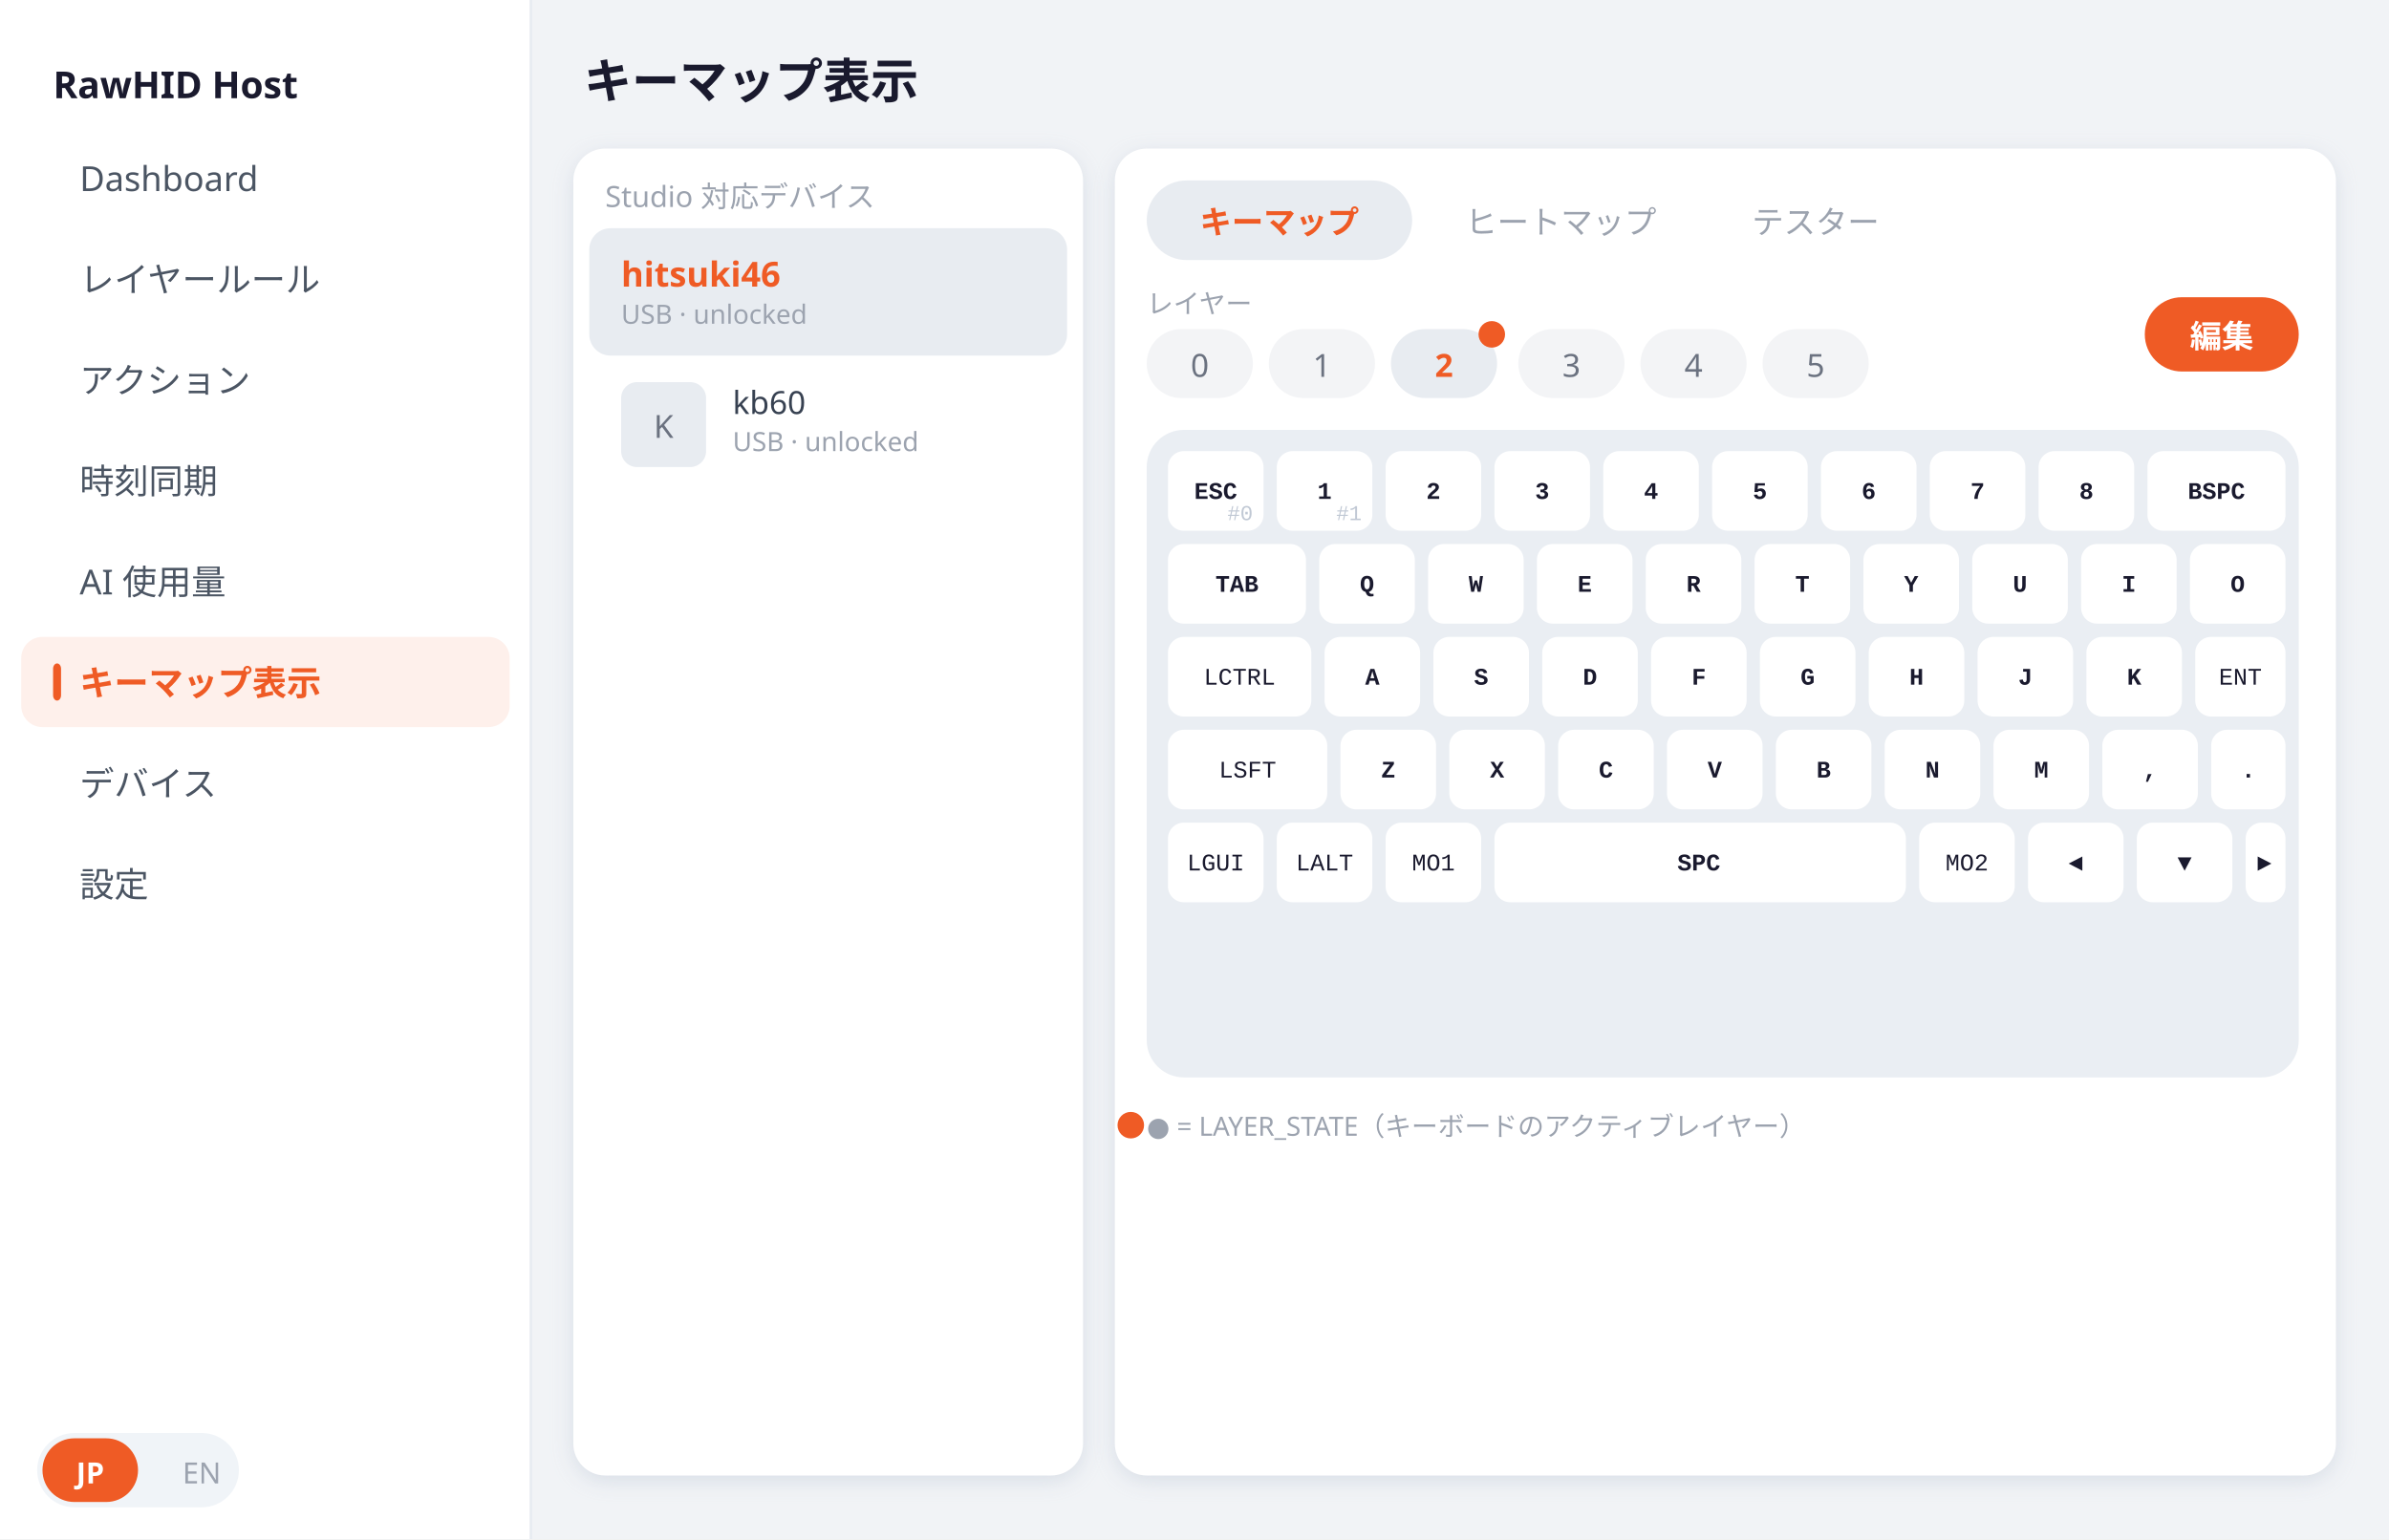
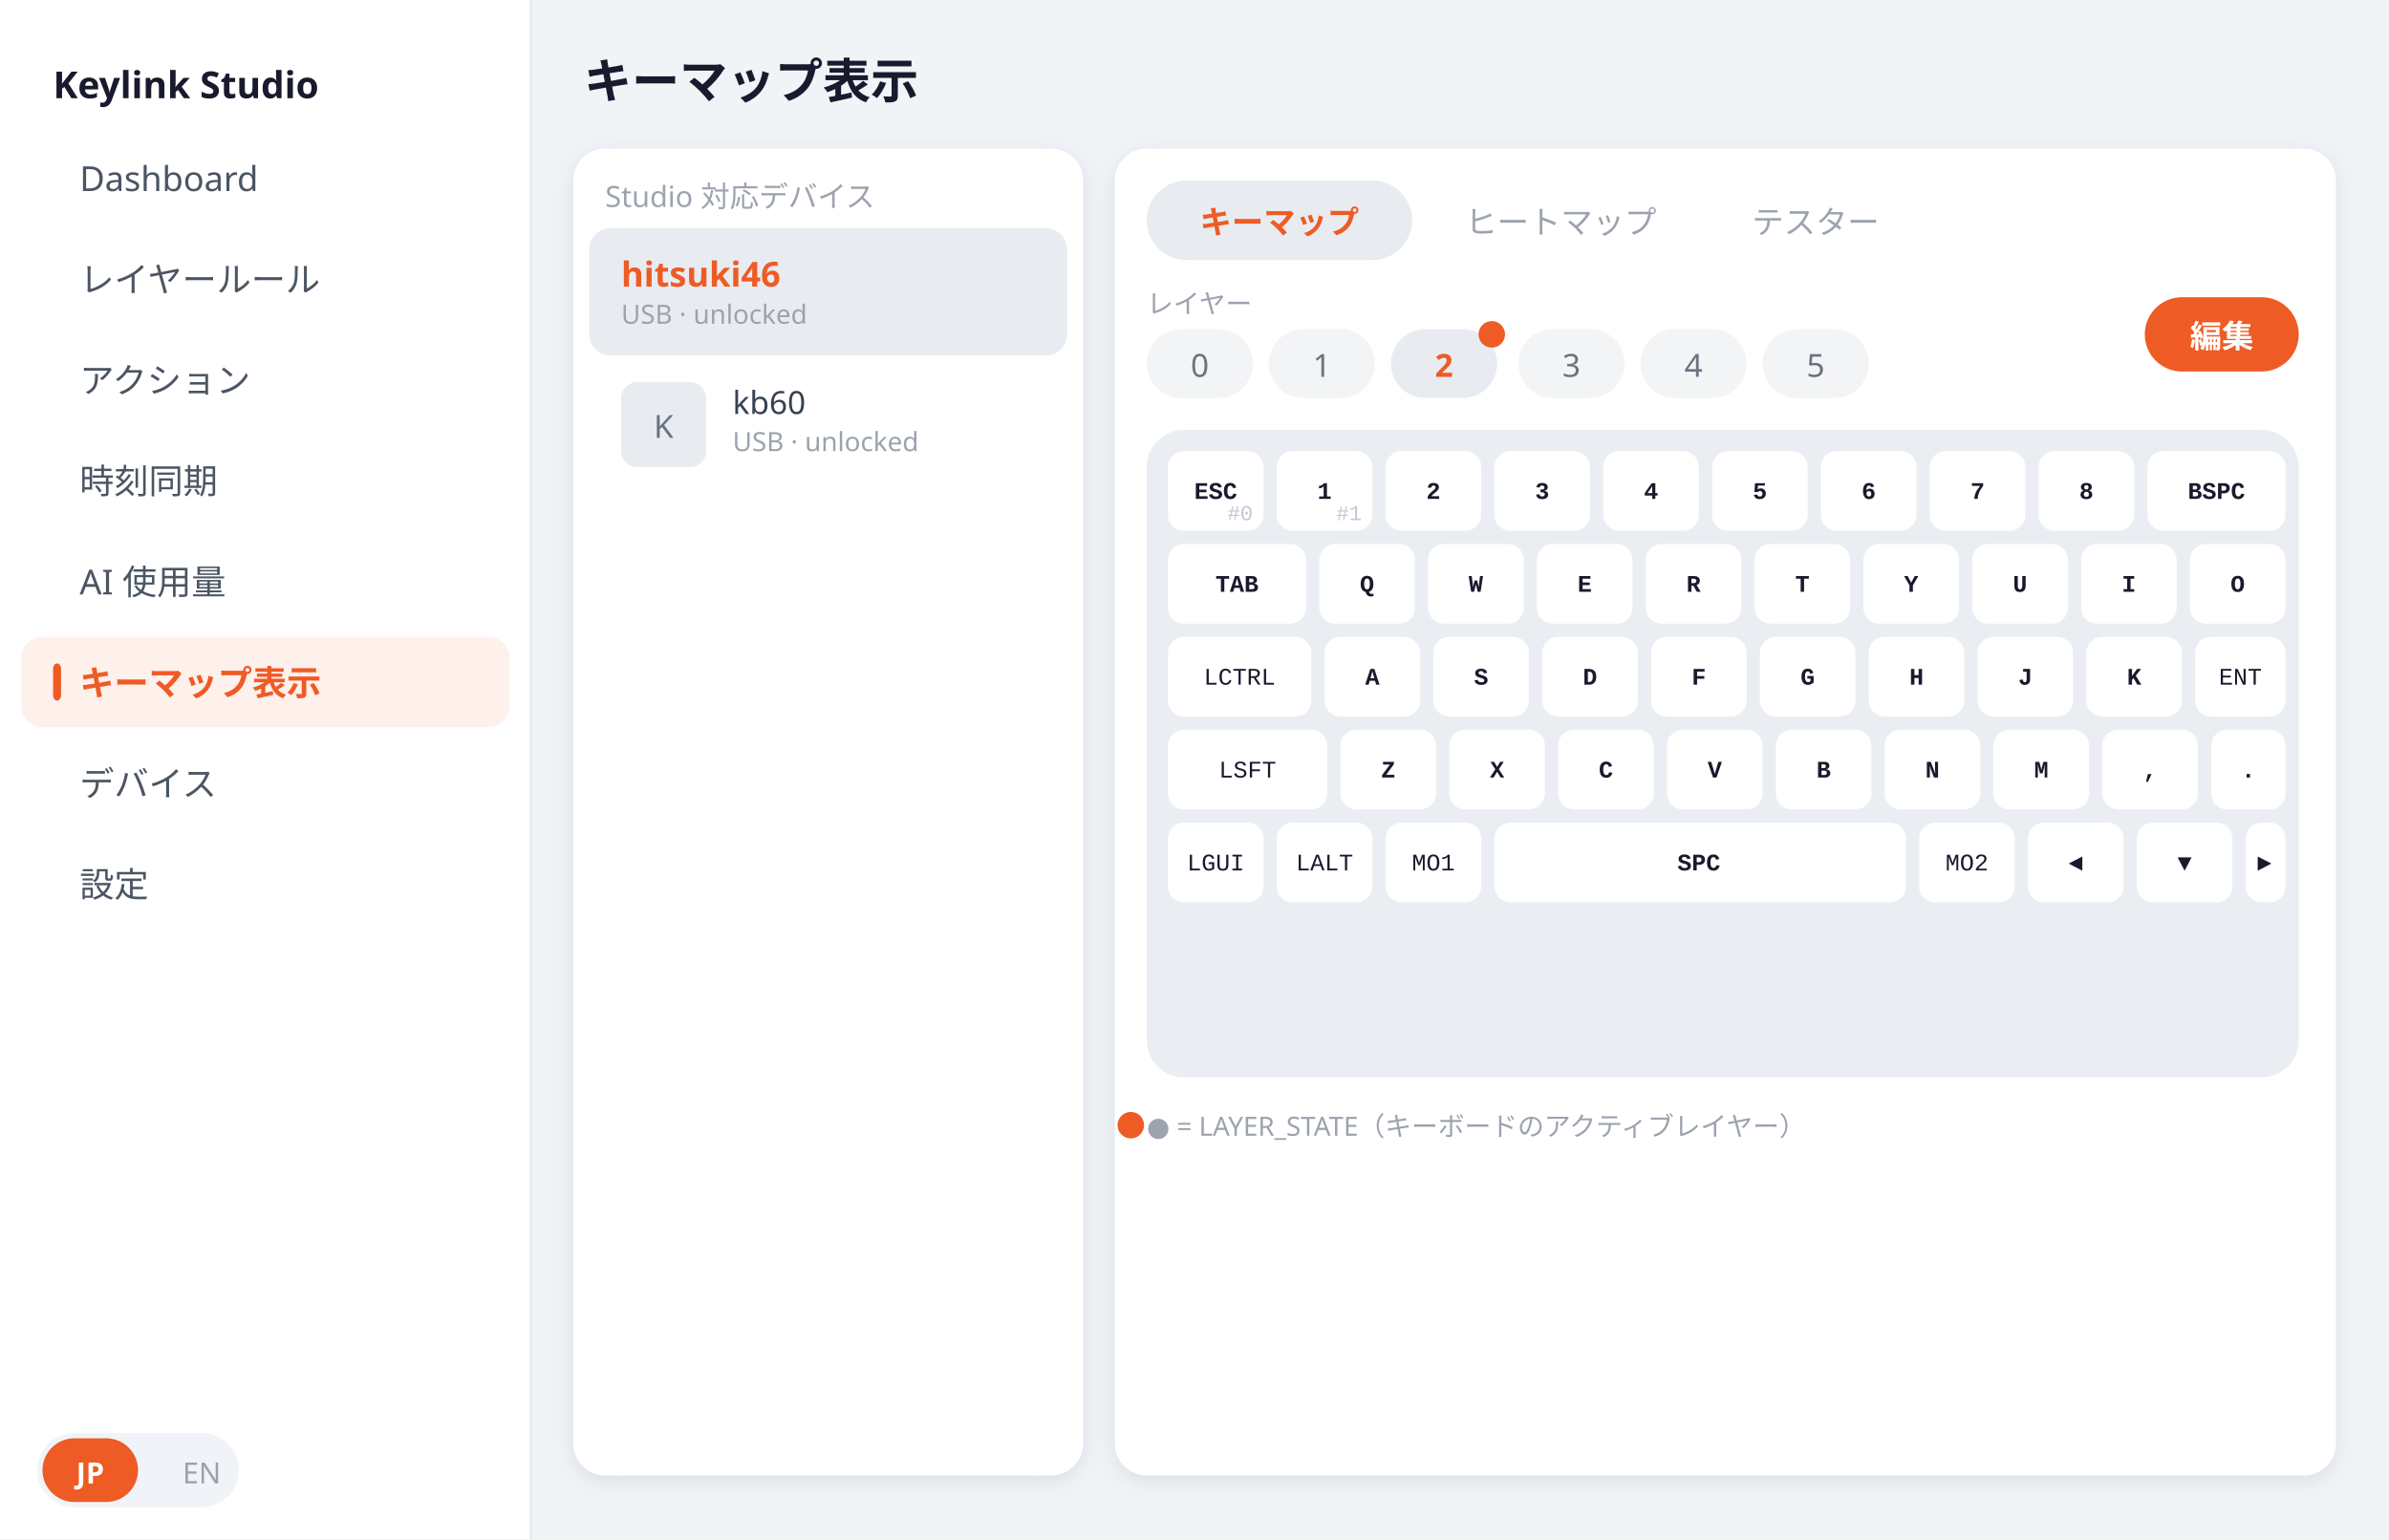
<svg xmlns="http://www.w3.org/2000/svg" width="900" height="580" viewBox="0 0 900 580" font-family="'Hiragino Sans','Meiryo','Segoe UI',sans-serif">
  <defs>
    <filter id="s" x="-6%" y="-8%" width="112%" height="120%">
      <feDropShadow dx="0" dy="2" stdDeviation="4" flood-color="#BCC7D4" flood-opacity="0.45" />
    </filter>
    <filter id="inset">
      <feOffset dx="0" dy="1" />
      <feGaussianBlur stdDeviation="2" />
      <feComposite in2="SourceGraphic" operator="arithmetic" k2="-1" k3="1" />
      <feColorMatrix type="saturate" values="0" />
    </filter>
  </defs>
  <rect width="900" height="580" fill="#F1F3F6" />
  <rect width="200" height="580" fill="#FFFFFF" />
  <line x1="200" y1="0" x2="200" y2="580" stroke="#E8ECF1" />
-   <text x="20" y="37" font-size="14" font-weight="bold" fill="#1A1A2E">RawHID Host</text>
+   <text x="20" y="37" font-size="14" font-weight="bold" fill="#1A1A2E">Keylink Studio</text>
  <text x="30" y="72" font-size="13" fill="#4B5563">Dashboard</text>
  <text x="30" y="110" font-size="13" fill="#4B5563">レイヤールール</text>
  <text x="30" y="148" font-size="13" fill="#4B5563">アクション</text>
  <text x="30" y="186" font-size="13" fill="#4B5563">時刻同期</text>
  <text x="30" y="224" font-size="13" fill="#4B5563">AI 使用量</text>
  <rect x="8" y="240" width="184" height="34" rx="8" fill="#FEF0EB" />
  <rect x="20" y="250" width="3" height="14" rx="2" fill="#EF5B25" />
  <text x="30" y="262" font-size="13" font-weight="bold" fill="#EF5B25">キーマップ表示</text>
  <text x="30" y="300" font-size="13" fill="#4B5563">デバイス</text>
  <text x="30" y="338" font-size="13" fill="#4B5563">設定</text>
  <rect x="14" y="540" width="76" height="28" rx="14" fill="#F0F4F8" />
  <rect x="16" y="542" width="36" height="24" rx="12" fill="#EF5B25" />
  <text x="34" y="559" font-size="11" font-weight="bold" fill="white" text-anchor="middle">JP</text>
  <text x="76" y="559" font-size="11" fill="#9CA3AF" text-anchor="middle">EN</text>
  <text x="220" y="37" font-size="18" font-weight="bold" fill="#1A1A2E">キーマップ表示</text>
  <rect x="216" y="56" width="192" height="500" rx="12" fill="#FFFFFF" filter="url(#s)" />
  <text x="228" y="78" font-size="11" fill="#9CA3AF">Studio 対応デバイス</text>
  <rect x="222" y="86" width="180" height="48" rx="8" fill="#E8ECF1" />
  <text x="234" y="108" font-size="13" font-weight="bold" fill="#EF5B25">hitsuki46</text>
  <text x="234" y="122" font-size="10" fill="#9CA3AF">USB · unlocked</text>
  <rect x="234" y="144" width="32" height="32" rx="6" fill="#E8ECF1" />
  <text x="250" y="165" font-size="12" fill="#6B7280" text-anchor="middle">K</text>
  <text x="276" y="156" font-size="12" fill="#374151">kb60</text>
  <text x="276" y="170" font-size="10" fill="#9CA3AF">USB · unlocked</text>
  <rect x="420" y="56" width="460" height="500" rx="12" fill="#FFFFFF" filter="url(#s)" />
  <rect x="432" y="68" width="100" height="30" rx="15" fill="#E8ECF1" />
  <text x="482" y="88" font-size="12" font-weight="bold" fill="#EF5B25" text-anchor="middle">キーマップ</text>
  <rect x="538" y="68" width="100" height="30" rx="15" fill="none" />
  <text x="588" y="88" font-size="12" fill="#9CA3AF" text-anchor="middle">ヒートマップ</text>
  <rect x="644" y="68" width="80" height="30" rx="15" fill="none" />
  <text x="684" y="88" font-size="12" fill="#9CA3AF" text-anchor="middle">テスター</text>
  <text x="432" y="118" font-size="10" fill="#9CA3AF">レイヤー</text>
  <rect x="808" y="112" width="58" height="28" rx="14" fill="#EF5B25" />
  <text x="837" y="131" font-size="12" font-weight="bold" fill="#FFFFFF" text-anchor="middle">編集</text>
  <rect x="432" y="124" width="40" height="26" rx="13" fill="#F3F4F6" />
  <text x="452" y="142" font-size="12" fill="#6B7280" text-anchor="middle">0</text>
  <rect x="478" y="124" width="40" height="26" rx="13" fill="#F3F4F6" />
  <text x="498" y="142" font-size="12" fill="#6B7280" text-anchor="middle">1</text>
  <rect x="524" y="124" width="40" height="26" rx="13" fill="#E8ECF1" />
  <text x="544" y="142" font-size="12" font-weight="bold" fill="#EF5B25" text-anchor="middle">2</text>
  <circle cx="562" cy="126" r="5" fill="#EF5B25" />
  <rect x="572" y="124" width="40" height="26" rx="13" fill="#F3F4F6" />
  <text x="592" y="142" font-size="12" fill="#6B7280" text-anchor="middle">3</text>
  <rect x="618" y="124" width="40" height="26" rx="13" fill="#F3F4F6" />
  <text x="638" y="142" font-size="12" fill="#6B7280" text-anchor="middle">4</text>
  <rect x="664" y="124" width="40" height="26" rx="13" fill="#F3F4F6" />
  <text x="684" y="142" font-size="12" fill="#6B7280" text-anchor="middle">5</text>
  <rect x="432" y="162" width="434" height="244" rx="14" fill="#EAEEF3" />
  <g font-size="9" fill="#1A1A2E" font-family="'Courier New',Consolas,monospace">
    <rect x="440" y="170" width="36" height="30" rx="6" fill="#FFFFFF" />
    <text x="458" y="188" text-anchor="middle" font-weight="bold">ESC</text>
    <text x="472" y="196" text-anchor="end" fill="#C0C8D4" font-size="8">#0</text>
    <rect x="481" y="170" width="36" height="30" rx="6" fill="#FFFFFF" />
    <text x="499" y="188" text-anchor="middle" font-weight="bold">1</text>
    <text x="513" y="196" text-anchor="end" fill="#C0C8D4" font-size="8">#1</text>
    <rect x="522" y="170" width="36" height="30" rx="6" fill="#FFFFFF" />
    <text x="540" y="188" text-anchor="middle" font-weight="bold">2</text>
    <rect x="563" y="170" width="36" height="30" rx="6" fill="#FFFFFF" />
    <text x="581" y="188" text-anchor="middle" font-weight="bold">3</text>
    <rect x="604" y="170" width="36" height="30" rx="6" fill="#FFFFFF" />
    <text x="622" y="188" text-anchor="middle" font-weight="bold">4</text>
    <rect x="645" y="170" width="36" height="30" rx="6" fill="#FFFFFF" />
    <text x="663" y="188" text-anchor="middle" font-weight="bold">5</text>
    <rect x="686" y="170" width="36" height="30" rx="6" fill="#FFFFFF" />
    <text x="704" y="188" text-anchor="middle" font-weight="bold">6</text>
    <rect x="727" y="170" width="36" height="30" rx="6" fill="#FFFFFF" />
    <text x="745" y="188" text-anchor="middle" font-weight="bold">7</text>
    <rect x="768" y="170" width="36" height="30" rx="6" fill="#FFFFFF" />
    <text x="786" y="188" text-anchor="middle" font-weight="bold">8</text>
    <rect x="809" y="170" width="52" height="30" rx="6" fill="#FFFFFF" />
    <text x="835" y="188" text-anchor="middle" font-weight="bold">BSPC</text>
    <rect x="440" y="205" width="52" height="30" rx="6" fill="#FFFFFF" />
    <text x="466" y="223" text-anchor="middle" font-weight="bold">TAB</text>
    <rect x="497" y="205" width="36" height="30" rx="6" fill="#FFFFFF" />
    <text x="515" y="223" text-anchor="middle" font-weight="bold">Q</text>
    <rect x="538" y="205" width="36" height="30" rx="6" fill="#FFFFFF" />
    <text x="556" y="223" text-anchor="middle" font-weight="bold">W</text>
    <rect x="579" y="205" width="36" height="30" rx="6" fill="#FFFFFF" />
    <text x="597" y="223" text-anchor="middle" font-weight="bold">E</text>
    <rect x="620" y="205" width="36" height="30" rx="6" fill="#FFFFFF" />
    <text x="638" y="223" text-anchor="middle" font-weight="bold">R</text>
    <rect x="661" y="205" width="36" height="30" rx="6" fill="#FFFFFF" />
    <text x="679" y="223" text-anchor="middle" font-weight="bold">T</text>
    <rect x="702" y="205" width="36" height="30" rx="6" fill="#FFFFFF" />
    <text x="720" y="223" text-anchor="middle" font-weight="bold">Y</text>
    <rect x="743" y="205" width="36" height="30" rx="6" fill="#FFFFFF" />
    <text x="761" y="223" text-anchor="middle" font-weight="bold">U</text>
    <rect x="784" y="205" width="36" height="30" rx="6" fill="#FFFFFF" />
    <text x="802" y="223" text-anchor="middle" font-weight="bold">I</text>
    <rect x="825" y="205" width="36" height="30" rx="6" fill="#FFFFFF" />
    <text x="843" y="223" text-anchor="middle" font-weight="bold">O</text>
    <rect x="440" y="240" width="54" height="30" rx="6" fill="#FFFFFF" />
    <text x="467" y="258" text-anchor="middle">LCTRL</text>
    <rect x="499" y="240" width="36" height="30" rx="6" fill="#FFFFFF" />
    <text x="517" y="258" text-anchor="middle" font-weight="bold">A</text>
    <rect x="540" y="240" width="36" height="30" rx="6" fill="#FFFFFF" />
    <text x="558" y="258" text-anchor="middle" font-weight="bold">S</text>
    <rect x="581" y="240" width="36" height="30" rx="6" fill="#FFFFFF" />
    <text x="599" y="258" text-anchor="middle" font-weight="bold">D</text>
    <rect x="622" y="240" width="36" height="30" rx="6" fill="#FFFFFF" />
    <text x="640" y="258" text-anchor="middle" font-weight="bold">F</text>
    <rect x="663" y="240" width="36" height="30" rx="6" fill="#FFFFFF" />
    <text x="681" y="258" text-anchor="middle" font-weight="bold">G</text>
    <rect x="704" y="240" width="36" height="30" rx="6" fill="#FFFFFF" />
    <text x="722" y="258" text-anchor="middle" font-weight="bold">H</text>
    <rect x="745" y="240" width="36" height="30" rx="6" fill="#FFFFFF" />
    <text x="763" y="258" text-anchor="middle" font-weight="bold">J</text>
    <rect x="786" y="240" width="36" height="30" rx="6" fill="#FFFFFF" />
    <text x="804" y="258" text-anchor="middle" font-weight="bold">K</text>
    <rect x="827" y="240" width="34" height="30" rx="6" fill="#FFFFFF" />
    <text x="844" y="258" text-anchor="middle">ENT</text>
    <rect x="440" y="275" width="60" height="30" rx="6" fill="#FFFFFF" />
    <text x="470" y="293" text-anchor="middle">LSFT</text>
    <rect x="505" y="275" width="36" height="30" rx="6" fill="#FFFFFF" />
    <text x="523" y="293" text-anchor="middle" font-weight="bold">Z</text>
    <rect x="546" y="275" width="36" height="30" rx="6" fill="#FFFFFF" />
    <text x="564" y="293" text-anchor="middle" font-weight="bold">X</text>
    <rect x="587" y="275" width="36" height="30" rx="6" fill="#FFFFFF" />
    <text x="605" y="293" text-anchor="middle" font-weight="bold">C</text>
    <rect x="628" y="275" width="36" height="30" rx="6" fill="#FFFFFF" />
    <text x="646" y="293" text-anchor="middle" font-weight="bold">V</text>
    <rect x="669" y="275" width="36" height="30" rx="6" fill="#FFFFFF" />
    <text x="687" y="293" text-anchor="middle" font-weight="bold">B</text>
    <rect x="710" y="275" width="36" height="30" rx="6" fill="#FFFFFF" />
    <text x="728" y="293" text-anchor="middle" font-weight="bold">N</text>
    <rect x="751" y="275" width="36" height="30" rx="6" fill="#FFFFFF" />
    <text x="769" y="293" text-anchor="middle" font-weight="bold">M</text>
    <rect x="792" y="275" width="36" height="30" rx="6" fill="#FFFFFF" />
    <text x="810" y="293" text-anchor="middle" font-weight="bold">,</text>
    <rect x="833" y="275" width="28" height="30" rx="6" fill="#FFFFFF" />
    <text x="847" y="293" text-anchor="middle" font-weight="bold">.</text>
    <rect x="440" y="310" width="36" height="30" rx="6" fill="#FFFFFF" />
    <text x="458" y="328" text-anchor="middle">LGUI</text>
    <rect x="481" y="310" width="36" height="30" rx="6" fill="#FFFFFF" />
    <text x="499" y="328" text-anchor="middle">LALT</text>
    <rect x="522" y="310" width="36" height="30" rx="6" fill="#FFFFFF" />
    <text x="540" y="328" text-anchor="middle">MO1</text>
    <rect x="563" y="310" width="155" height="30" rx="6" fill="#FFFFFF" />
    <text x="640" y="328" text-anchor="middle" font-weight="bold">SPC</text>
    <rect x="723" y="310" width="36" height="30" rx="6" fill="#FFFFFF" />
    <text x="741" y="328" text-anchor="middle">MO2</text>
    <rect x="764" y="310" width="36" height="30" rx="6" fill="#FFFFFF" />
    <text x="782" y="328" text-anchor="middle">◄</text>
    <rect x="805" y="310" width="36" height="30" rx="6" fill="#FFFFFF" />
    <text x="823" y="328" text-anchor="middle">▼</text>
    <rect x="846" y="310" width="15" height="30" rx="6" fill="#FFFFFF" />
    <text x="853" y="328" text-anchor="middle">►</text>
  </g>
  <text x="432" y="428" font-size="10" fill="#9CA3AF">●  = LAYER_STATE（キーボードのアクティブレイヤー）</text>
  <circle cx="426" cy="424" r="5" fill="#EF5B25" />
</svg>
